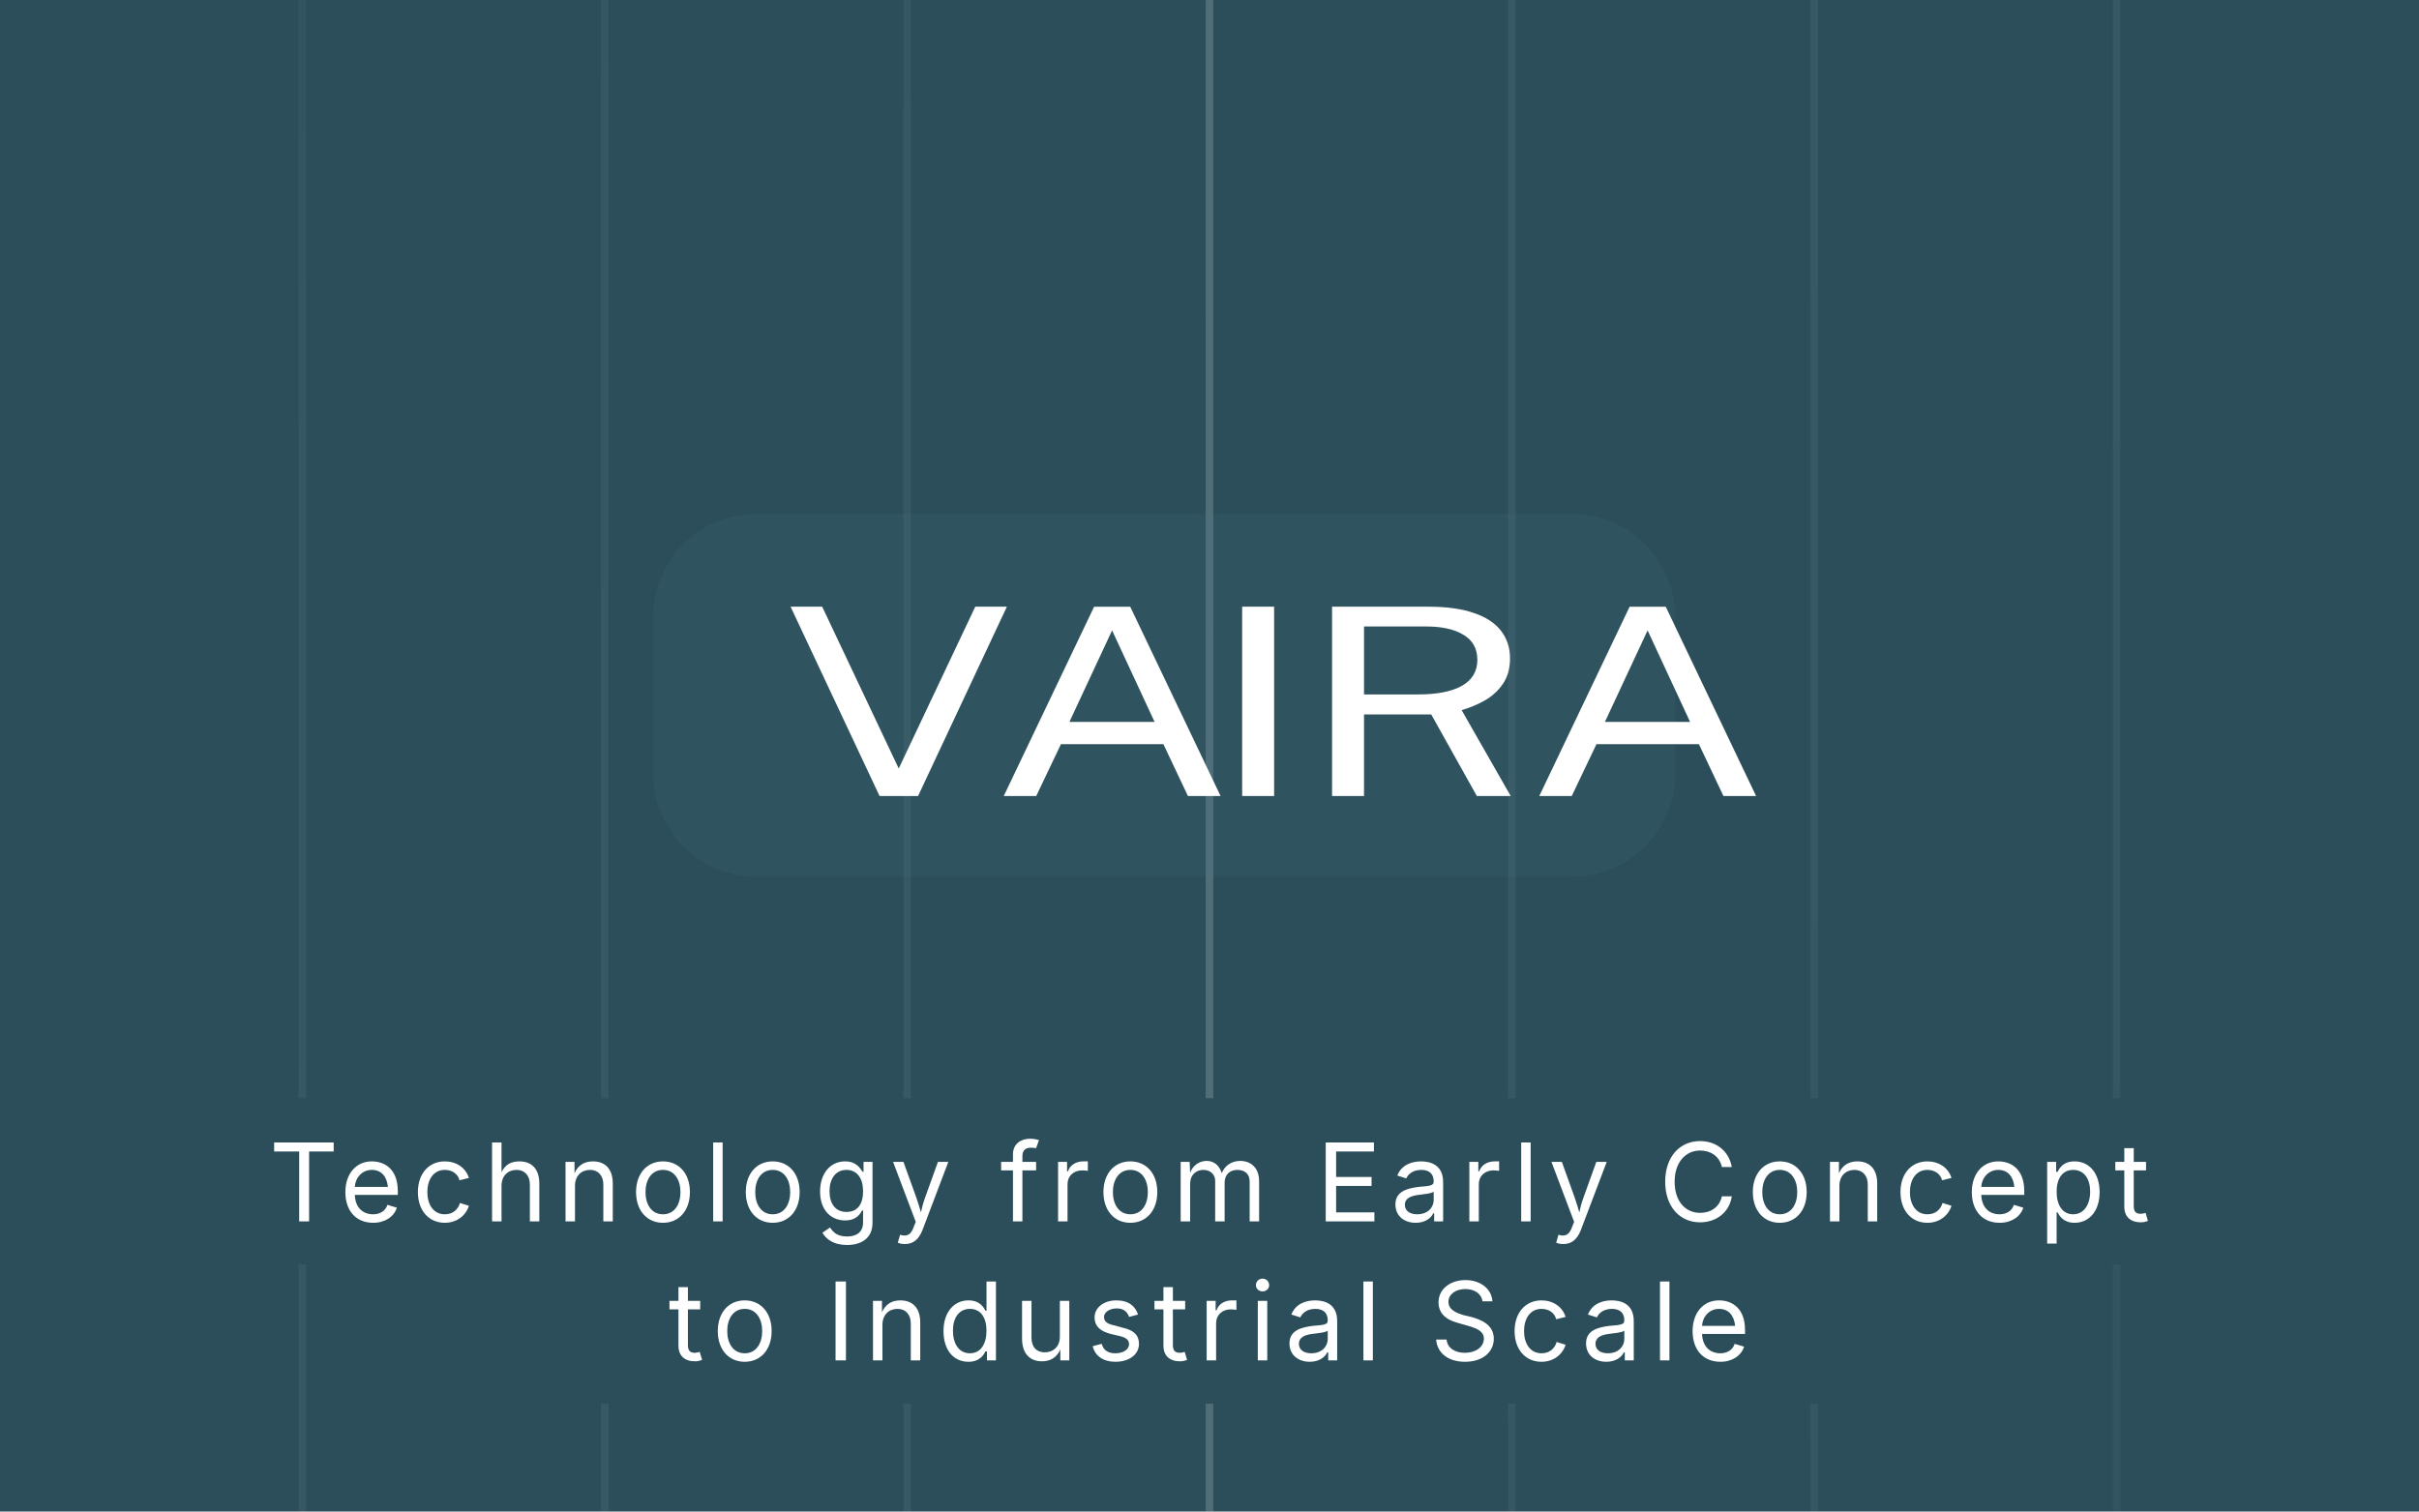
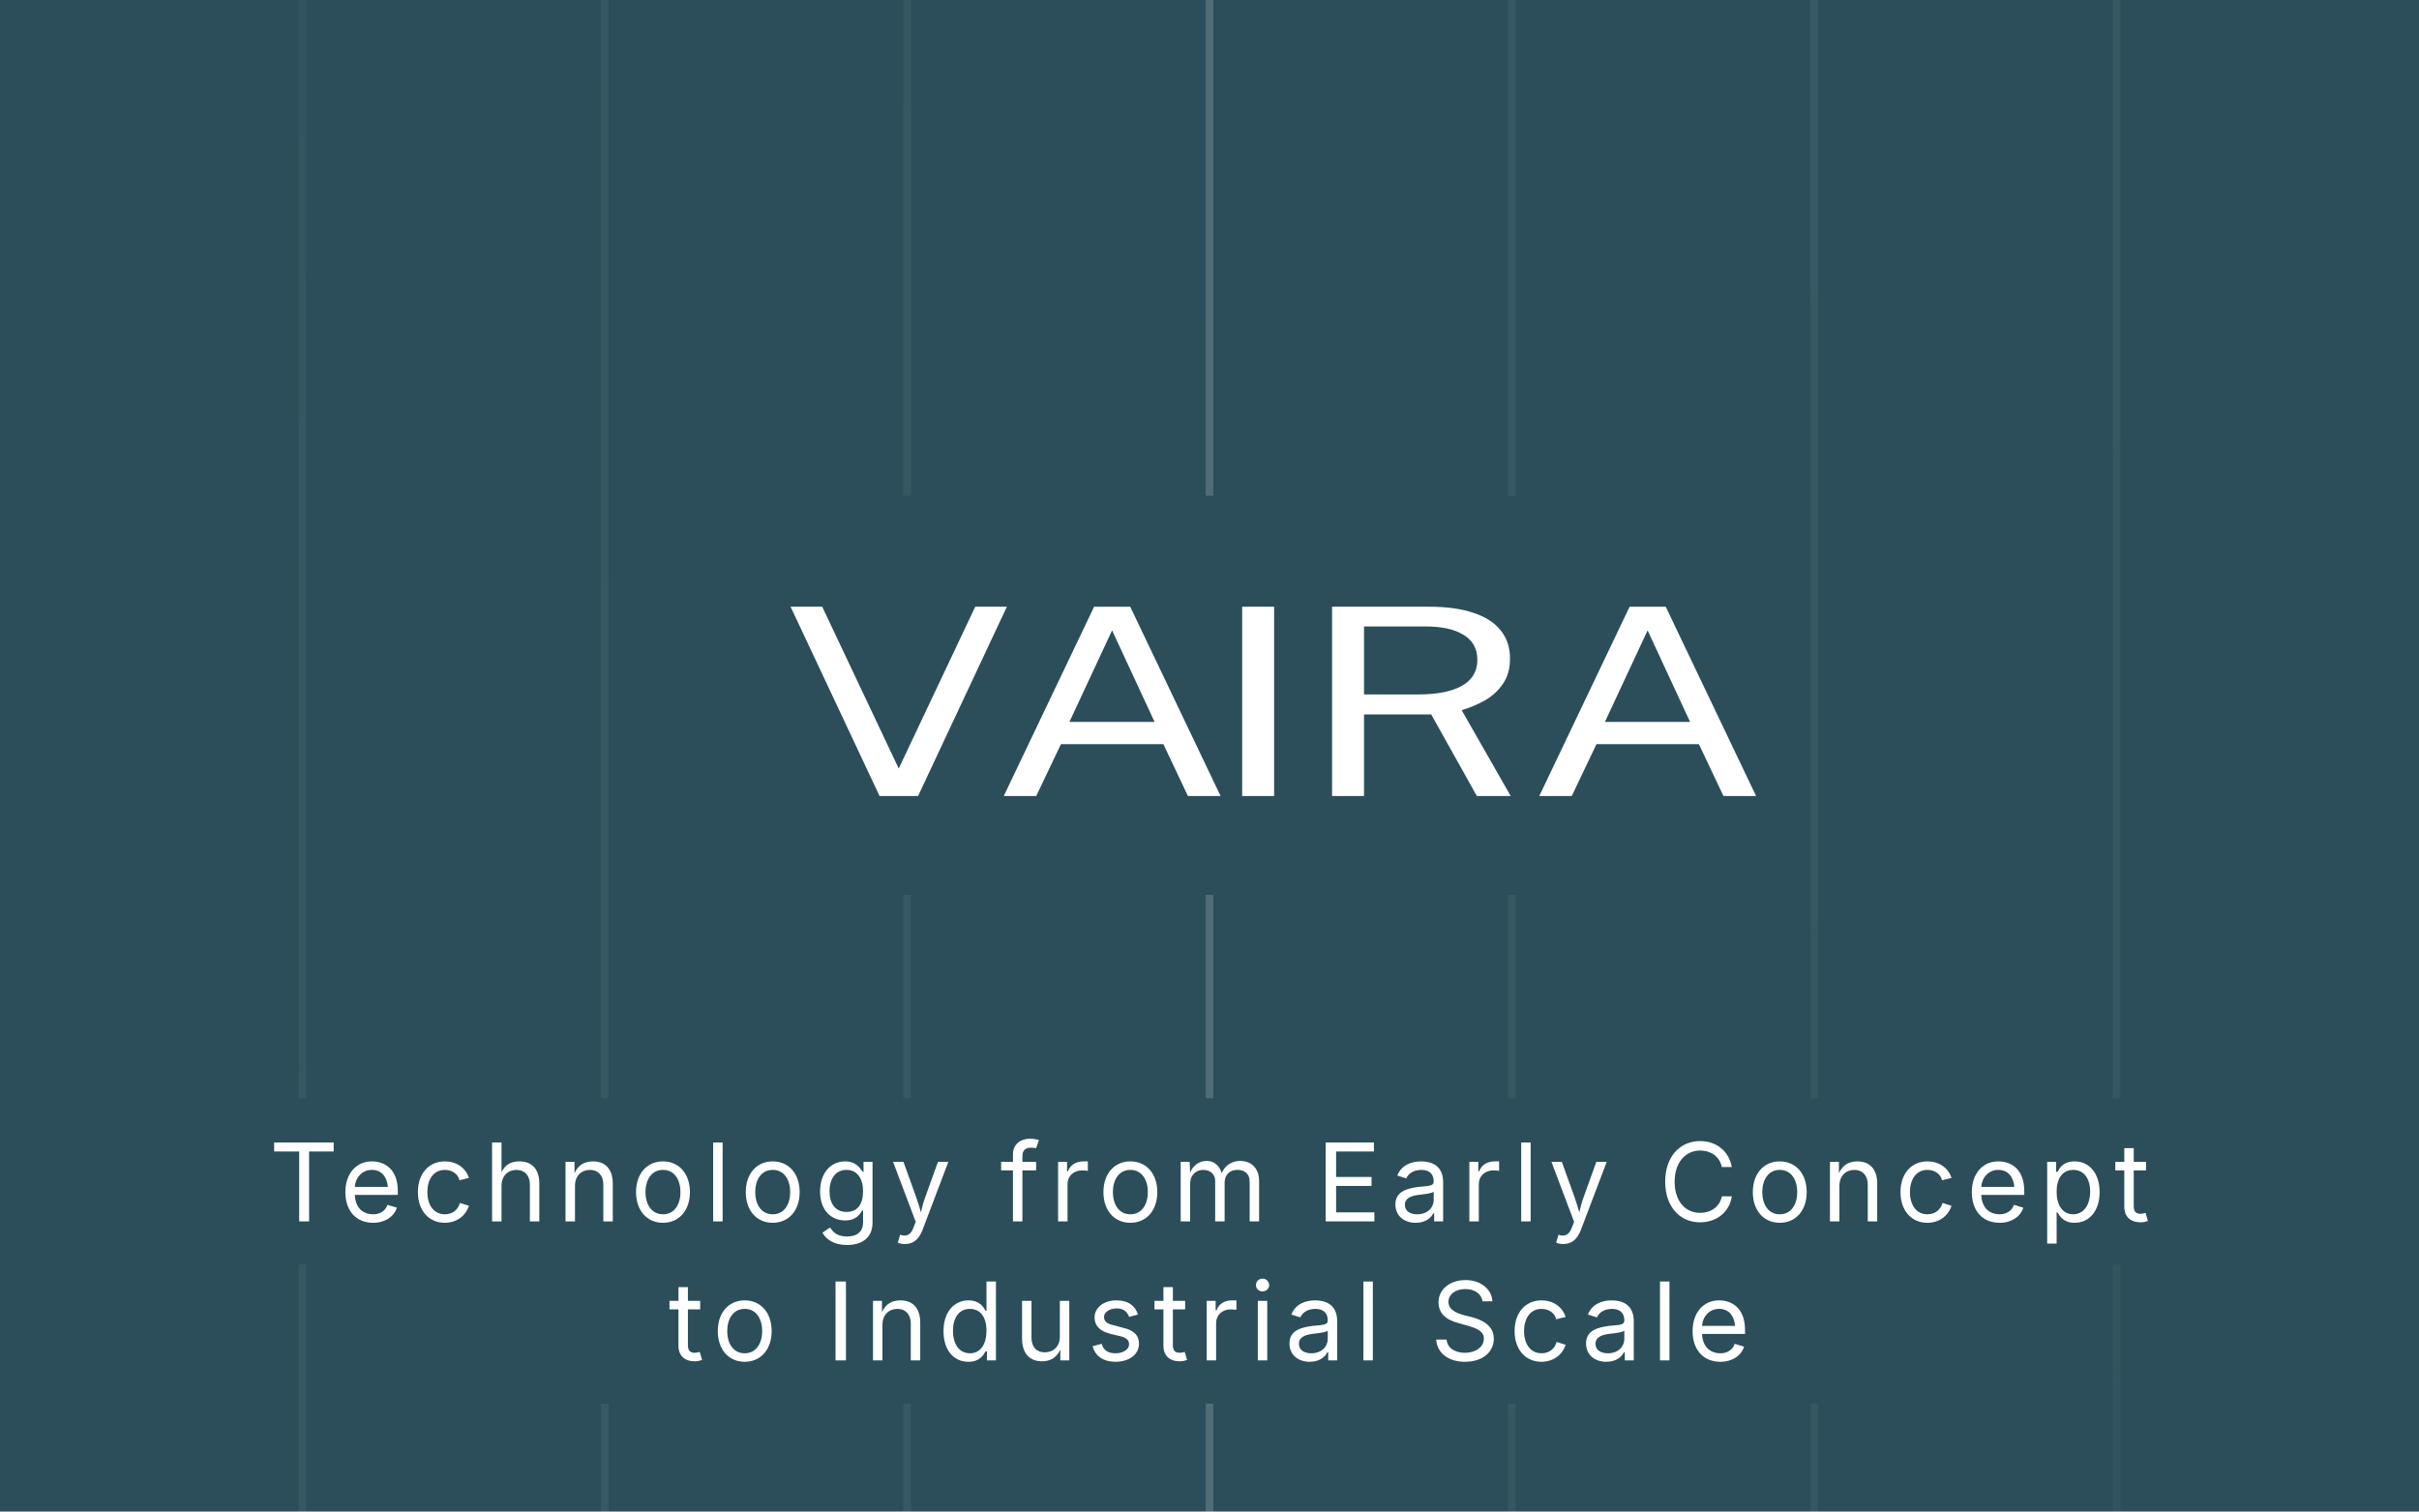
<svg xmlns="http://www.w3.org/2000/svg" width="80mm" height="50mm" viewBox="0 0 80 50">
  <style>
    text {
      font-family: -apple-system, system-ui, "Public Sans", sans-serif;
    }
  </style>
  <rect width="80" height="50" fill="#2B4E5A" />
  <defs>
-     <linearGradient id="gridVerticalFade" x1="0" y1="0" x2="0" y2="50" gradientUnits="userSpaceOnUse">
-       <stop offset="0%" stop-color="#FFFFFF" stop-opacity="0.02" />
-       <stop offset="20%" stop-color="#FFFFFF" stop-opacity="0.06" />
-       <stop offset="80%" stop-color="#FFFFFF" stop-opacity="0.06" />
-       <stop offset="100%" stop-color="#FFFFFF" stop-opacity="0.02" />
-     </linearGradient>
-     <linearGradient id="centerVerticalFade" x1="0" y1="0" x2="0" y2="50" gradientUnits="userSpaceOnUse">
-       <stop offset="0%" stop-color="#FFFFFF" stop-opacity="0.08" />
-       <stop offset="20%" stop-color="#FFFFFF" stop-opacity="0.18" />
-       <stop offset="80%" stop-color="#FFFFFF" stop-opacity="0.18" />
-       <stop offset="100%" stop-color="#FFFFFF" stop-opacity="0.08" />
-     </linearGradient>
-     <linearGradient id="gridHorizontalFade" x1="0" y1="0" x2="80" y2="0" gradientUnits="userSpaceOnUse">
-       <stop offset="0%" stop-color="#FFFFFF" stop-opacity="0.02" />
-       <stop offset="40%" stop-color="#FFFFFF" stop-opacity="0.06" />
-       <stop offset="60%" stop-color="#FFFFFF" stop-opacity="0.06" />
-       <stop offset="100%" stop-color="#FFFFFF" stop-opacity="0.02" />
-     </linearGradient>
    <linearGradient id="gridCombinedFade" x1="0" y1="0" x2="80" y2="50" gradientUnits="userSpaceOnUse">
      <stop offset="0%" stop-color="#FFFFFF" stop-opacity="0.02" />
      <stop offset="20%" stop-color="#FFFFFF" stop-opacity="0.05" />
      <stop offset="50%" stop-color="#FFFFFF" stop-opacity="0.06" />
      <stop offset="80%" stop-color="#FFFFFF" stop-opacity="0.05" />
      <stop offset="100%" stop-color="#FFFFFF" stop-opacity="0.02" />
    </linearGradient>
    <linearGradient id="centerCombinedFade" x1="0" y1="0" x2="80" y2="50" gradientUnits="userSpaceOnUse">
      <stop offset="0%" stop-color="#FFFFFF" stop-opacity="0.08" />
      <stop offset="20%" stop-color="#FFFFFF" stop-opacity="0.16" />
      <stop offset="50%" stop-color="#FFFFFF" stop-opacity="0.18" />
      <stop offset="80%" stop-color="#FFFFFF" stop-opacity="0.16" />
      <stop offset="100%" stop-color="#FFFFFF" stop-opacity="0.08" />
    </linearGradient>
  </defs>
  <g stroke-width="0.25">
    <line x1="10" y1="0" x2="10" y2="50" stroke="url(#gridCombinedFade)" />
    <line x1="20" y1="0" x2="20" y2="50" stroke="url(#gridCombinedFade)" />
    <line x1="30" y1="0" x2="30" y2="50" stroke="url(#gridCombinedFade)" />
    <line x1="40" y1="0" x2="40" y2="50" stroke="url(#centerCombinedFade)" />
    <line x1="50" y1="0" x2="50" y2="50" stroke="url(#gridCombinedFade)" />
    <line x1="60" y1="0" x2="60" y2="50" stroke="url(#gridCombinedFade)" />
    <line x1="70" y1="0" x2="70" y2="50" stroke="url(#gridCombinedFade)" />
  </g>
-   <rect x="21.6" y="17.0" width="33.8" height="12.0" rx="3.4" ry="3.4" fill="#4F7C8A" fill-opacity="0.12" />
+   <rect x="21" y="16.4" width="35" height="13.2" rx="4" ry="4" fill="#2B4E5A" />
  <rect x="0" y="36.33" width="80" height="5.50" fill="#2B4E5A" />
  <rect x="14.77" y="40.93" width="50.47" height="5.50" fill="#2B4E5A" />
  <path fill="#FFFFFF" transform="translate(40,23) scale(0.188) translate(-85,-80)" d="M 26.958,97.72 11.307,64.411 h 5.561 L 30.331,92.882 43.794,64.411 h 5.561 L 33.735,97.72 Z m 21.85,0 15.894,-33.308 h 6.352 L 86.948,97.72 H 81.205 L 76.889,88.598 h -18.022 l -4.346,9.122 z M 60.357,84.682 H 75.339 L 67.863,68.58 Z M 90.746,97.72 V 64.411 h 5.622 v 33.308 z m 15.815,0 V 64.411 h 17.019 q 4.741,0 7.932,1.106 3.191,1.083 4.771,3.133 1.58,2.027 1.58,4.86 0,2.718 -1.276,4.515 -1.246,1.797 -3.191,2.902 -1.945,1.083 -4.042,1.682 l 8.631,15.111 h -5.957 l -8.023,-14.351 h -11.822 v 14.351 z m 5.622,-17.875 h 9.573 q 4.954,0 7.658,-1.52 2.705,-1.543 2.705,-4.561 0,-2.948 -2.431,-4.4 -2.401,-1.474 -6.595,-1.474 h -10.91 z m 30.828,17.875 15.894,-33.308 h 6.352 l 15.894,33.308 h -5.744 L 171.093,88.598 h -18.022 l -4.346,9.122 z m 11.548,-13.038 h 14.983 l -7.476,-16.101 z" />
  <text x="40" y="40.4" font-size="3.6" fill="#FFFFFF" text-anchor="middle" letter-spacing="0.3">
    Technology from Early Concept
  </text>
  <text x="40" y="45.0" font-size="3.6" fill="#FFFFFF" text-anchor="middle" letter-spacing="0.3">
    to Industrial Scale
  </text>
</svg>
